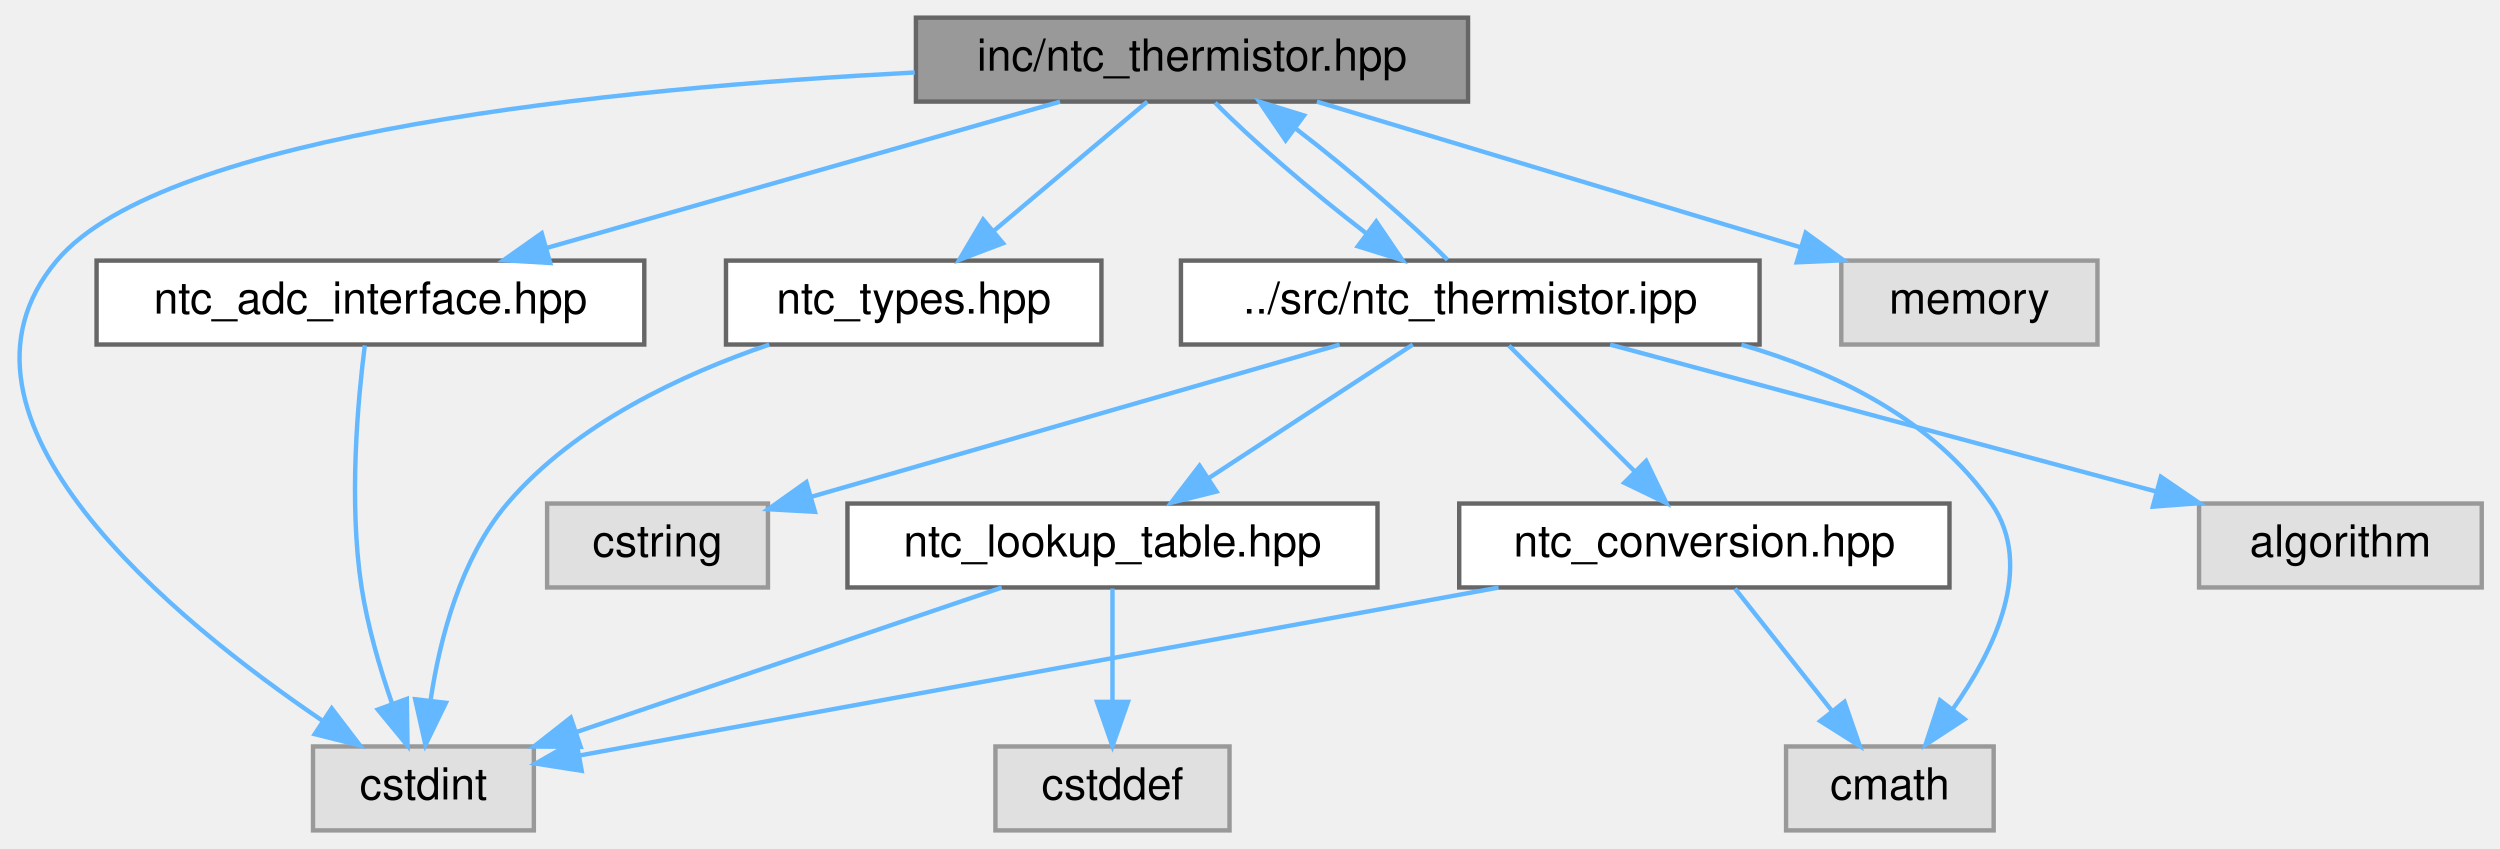
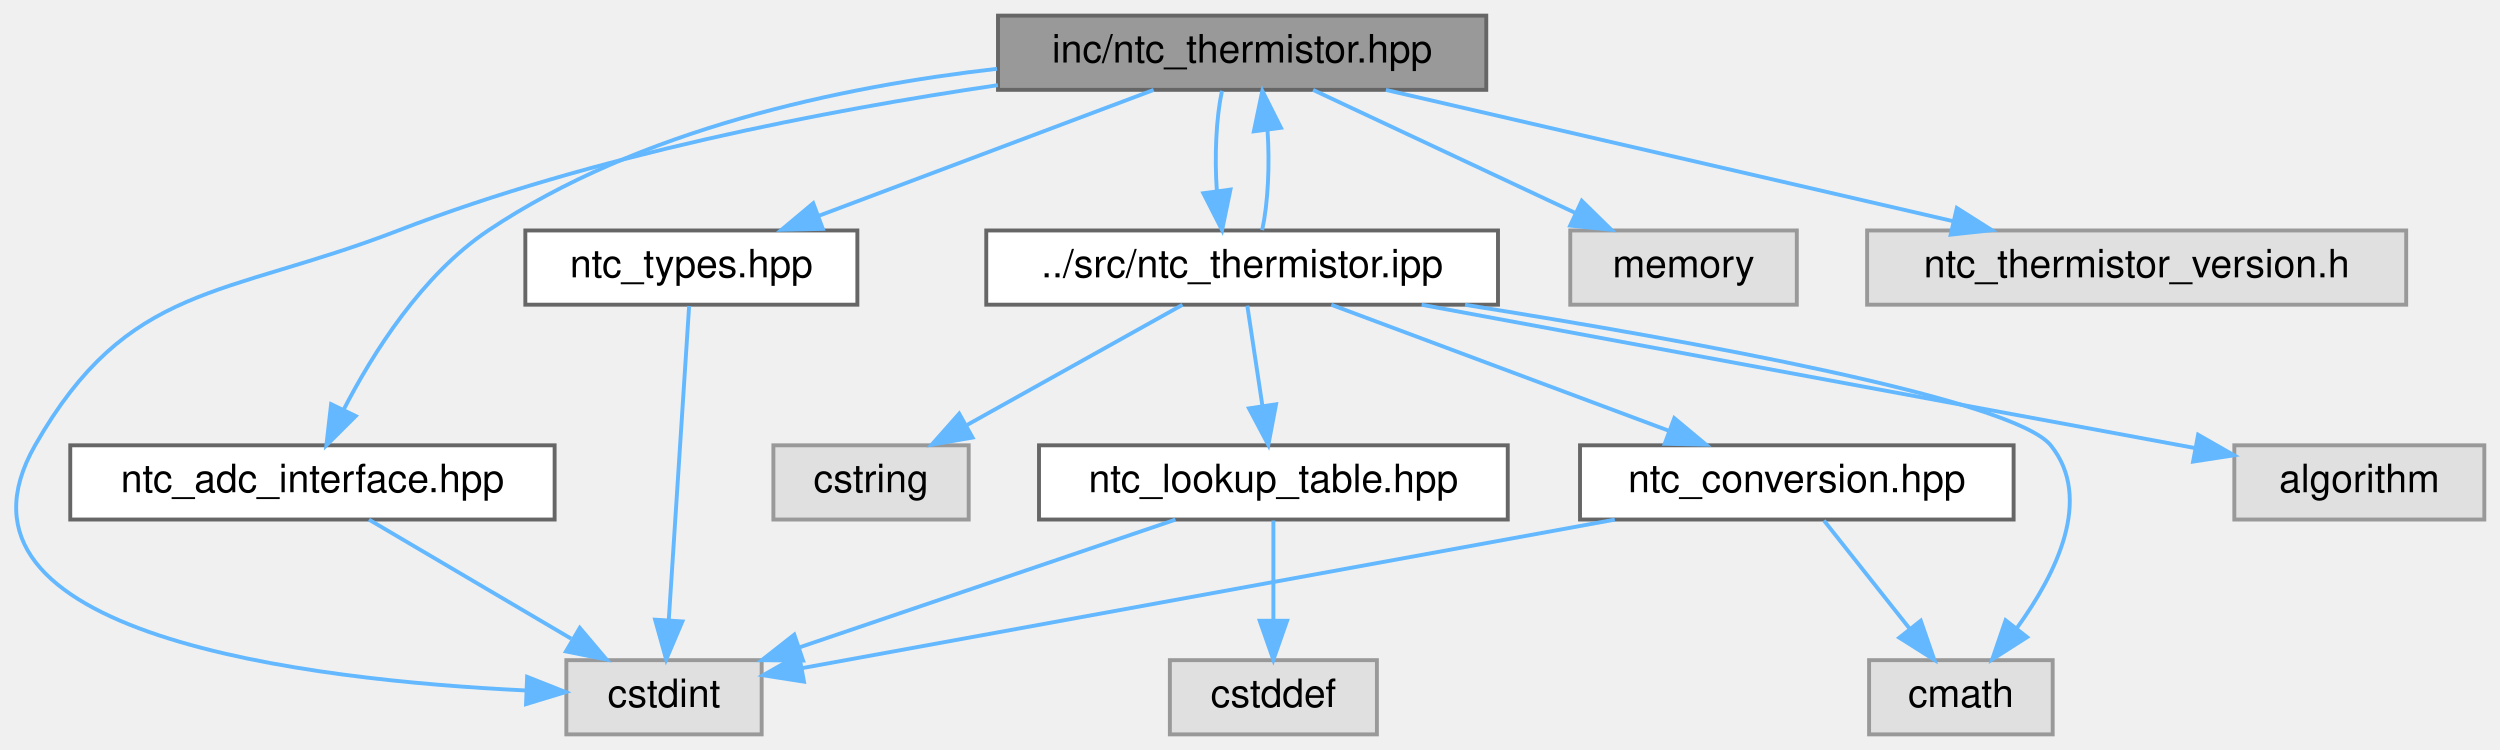
- <svg xmlns="http://www.w3.org/2000/svg" xmlns:xlink="http://www.w3.org/1999/xlink" width="566pt" height="192pt" viewBox="0.00 0.00 565.73 192.00">
+ <svg xmlns="http://www.w3.org/2000/svg" xmlns:xlink="http://www.w3.org/1999/xlink" width="640pt" height="192pt" viewBox="0.00 0.00 639.97 192.00">
  <g id="graph0" class="graph" transform="scale(1 1) rotate(0) translate(4 188)">
    <g id="Node000001" class="node">
      <g id="a_Node000001">
        <a xlink:title="Hardware-agnostic NTC thermistor driver for temperature measurement.">
-           <polygon fill="#999999" stroke="#666666" points="328.23,-184 203.23,-184 203.23,-165 328.23,-165 328.23,-184" />
-           <text text-anchor="middle" x="265.73" y="-172" font-family="Helvetica,sans-Serif" font-size="10.00">inc/ntc_thermistor.hpp</text>
+           <polygon fill="#999999" stroke="#666666" points="376.47,-184 251.47,-184 251.47,-165 376.47,-165 376.47,-184" />
+           <text text-anchor="middle" x="313.97" y="-172" font-family="Helvetica,sans-Serif" font-size="10.00">inc/ntc_thermistor.hpp</text>
        </a>
      </g>
    </g>
    <g id="Node000002" class="node">
      <g id="a_Node000002">
        <a xlink:title=" ">
-           <polygon fill="#e0e0e0" stroke="#999999" points="116.73,-19 66.73,-19 66.73,0 116.73,0 116.73,-19" />
-           <text text-anchor="middle" x="91.73" y="-7" font-family="Helvetica,sans-Serif" font-size="10.00">cstdint</text>
+           <polygon fill="#e0e0e0" stroke="#999999" points="190.97,-19 140.97,-19 140.97,0 190.97,0 190.97,-19" />
+           <text text-anchor="middle" x="165.97" y="-7" font-family="Helvetica,sans-Serif" font-size="10.00">cstdint</text>
        </a>
      </g>
    </g>
    <g id="edge1_Node000001_Node000002" class="edge">
      <g id="a_edge1_Node000001_Node000002">
        <a xlink:title=" ">
-           <path fill="none" stroke="#63b8ff" d="M202.97,-171.59C135.03,-168.05 33.08,-157.93 8.73,-129 -21.11,-93.54 35.18,-47.64 68.95,-24.77" />
-           <polygon fill="#63b8ff" stroke="#63b8ff" points="70.96,-27.63 77.39,-19.21 67.11,-21.79 70.96,-27.63" />
+           <path fill="none" stroke="#63b8ff" d="M251.44,-166.2C207.46,-159.73 147.8,-148.25 97.97,-129 53.18,-111.7 28.77,-115.71 4.97,-74 -22.79,-25.33 75.33,-13.87 130.66,-11.24" />
+           <polygon fill="#63b8ff" stroke="#63b8ff" points="130.93,-14.73 140.78,-10.83 130.65,-7.74 130.93,-14.73" />
        </a>
      </g>
    </g>
    <g id="Node000003" class="node">
      <g id="a_Node000003">
        <a xlink:title=" ">
-           <polygon fill="#e0e0e0" stroke="#999999" points="470.73,-129 412.73,-129 412.73,-110 470.73,-110 470.73,-129" />
-           <text text-anchor="middle" x="441.73" y="-117" font-family="Helvetica,sans-Serif" font-size="10.00">memory</text>
+           <polygon fill="#e0e0e0" stroke="#999999" points="455.97,-129 397.97,-129 397.97,-110 455.97,-110 455.97,-129" />
+           <text text-anchor="middle" x="426.97" y="-117" font-family="Helvetica,sans-Serif" font-size="10.00">memory</text>
        </a>
      </g>
    </g>
    <g id="edge2_Node000001_Node000003" class="edge">
      <g id="a_edge2_Node000001_Node000003">
        <a xlink:title=" ">
-           <path fill="none" stroke="#63b8ff" d="M294.01,-164.98C323.69,-156.05 370.52,-141.94 403.49,-132.02" />
-           <polygon fill="#63b8ff" stroke="#63b8ff" points="404.67,-135.32 413.24,-129.08 402.65,-128.61 404.67,-135.32" />
+           <path fill="none" stroke="#63b8ff" d="M332.13,-164.98C350.23,-156.5 378.26,-143.35 399.16,-133.54" />
+           <polygon fill="#63b8ff" stroke="#63b8ff" points="400.92,-136.59 408.49,-129.17 397.95,-130.25 400.92,-136.59" />
        </a>
      </g>
    </g>
    <g id="Node000004" class="node">
      <g id="a_Node000004">
        <a xlink:href="ntc__adc__interface_8hpp.html" target="_top" xlink:title="CRTP-based template interface for ADC used by NTC thermistor driver.">
-           <polygon fill="white" stroke="#666666" points="141.73,-129 17.73,-129 17.73,-110 141.73,-110 141.73,-129" />
-           <text text-anchor="middle" x="79.73" y="-117" font-family="Helvetica,sans-Serif" font-size="10.00">ntc_adc_interface.hpp</text>
+           <polygon fill="white" stroke="#666666" points="137.97,-74 13.97,-74 13.97,-55 137.97,-55 137.97,-74" />
+           <text text-anchor="middle" x="75.97" y="-62" font-family="Helvetica,sans-Serif" font-size="10.00">ntc_adc_interface.hpp</text>
        </a>
      </g>
    </g>
    <g id="edge3_Node000001_Node000004" class="edge">
      <g id="a_edge3_Node000001_Node000004">
        <a xlink:title=" ">
-           <path fill="none" stroke="#63b8ff" d="M235.85,-164.98C204.35,-156.01 154.57,-141.82 119.71,-131.89" />
-           <polygon fill="#63b8ff" stroke="#63b8ff" points="120.43,-128.46 109.85,-129.08 118.51,-135.19 120.43,-128.46" />
+           <path fill="none" stroke="#63b8ff" d="M251.23,-170.39C211.1,-165.81 159.54,-154.84 120.97,-129 104.01,-117.63 91.39,-97.56 83.9,-83.02" />
+           <polygon fill="#63b8ff" stroke="#63b8ff" points="87.05,-81.49 79.54,-74.01 80.75,-84.53 87.05,-81.49" />
        </a>
      </g>
    </g>
    <g id="Node000005" class="node">
      <g id="a_Node000005">
-         <a xlink:href="ntc__types_8hpp.html" target="_top" xlink:title="Type definitions for NTC thermistor driver.">
-           <polygon fill="white" stroke="#666666" points="245.23,-129 160.23,-129 160.23,-110 245.23,-110 245.23,-129" />
-           <text text-anchor="middle" x="202.73" y="-117" font-family="Helvetica,sans-Serif" font-size="10.00">ntc_types.hpp</text>
+         <a xlink:title=" ">
+           <polygon fill="#e0e0e0" stroke="#999999" points="611.97,-129 473.97,-129 473.97,-110 611.97,-110 611.97,-129" />
+           <text text-anchor="middle" x="542.97" y="-117" font-family="Helvetica,sans-Serif" font-size="10.00">ntc_thermistor_version.h</text>
        </a>
      </g>
    </g>
    <g id="edge5_Node000001_Node000005" class="edge">
      <g id="a_edge5_Node000001_Node000005">
        <a xlink:title=" ">
-           <path fill="none" stroke="#63b8ff" d="M255.61,-164.98C246.3,-157.15 232.27,-145.34 221,-135.86" />
-           <polygon fill="#63b8ff" stroke="#63b8ff" points="222.95,-132.93 213.04,-129.17 218.44,-138.29 222.95,-132.93" />
+           <path fill="none" stroke="#63b8ff" d="M350.77,-164.98C390.21,-155.86 452.95,-141.33 495.95,-131.38" />
+           <polygon fill="#63b8ff" stroke="#63b8ff" points="496.94,-134.75 505.89,-129.08 495.36,-127.93 496.94,-134.75" />
        </a>
      </g>
    </g>
    <g id="Node000006" class="node">
      <g id="a_Node000006">
+         <a xlink:href="ntc__types_8hpp.html" target="_top" xlink:title="Type definitions for NTC thermistor driver.">
+           <polygon fill="white" stroke="#666666" points="215.47,-129 130.47,-129 130.47,-110 215.47,-110 215.47,-129" />
+           <text text-anchor="middle" x="172.97" y="-117" font-family="Helvetica,sans-Serif" font-size="10.00">ntc_types.hpp</text>
+         </a>
+       </g>
+     </g>
+     <g id="edge6_Node000001_Node000006" class="edge">
+       <g id="a_edge6_Node000001_Node000006">
+         <a xlink:title=" ">
+           <path fill="none" stroke="#63b8ff" d="M291.32,-164.98C268.13,-156.27 231.85,-142.63 205.57,-132.75" />
+           <polygon fill="#63b8ff" stroke="#63b8ff" points="206.63,-129.41 196.04,-129.17 204.17,-135.97 206.63,-129.41" />
+         </a>
+       </g>
+     </g>
+     <g id="Node000007" class="node">
+       <g id="a_Node000007">
        <a xlink:href="ntc__thermistor_8ipp.html" target="_top" xlink:title="Hardware-agnostic NTC thermistor driver implementation.">
-           <polygon fill="white" stroke="#666666" points="394.23,-129 263.23,-129 263.23,-110 394.23,-110 394.23,-129" />
-           <text text-anchor="middle" x="328.73" y="-117" font-family="Helvetica,sans-Serif" font-size="10.00">../src/ntc_thermistor.ipp</text>
-         </a>
-       </g>
-     </g>
-     <g id="edge7_Node000001_Node000006" class="edge">
-       <g id="a_edge7_Node000001_Node000006">
-         <a xlink:title=" ">
-           <path fill="none" stroke="#63b8ff" d="M270.97,-164.75C278.79,-156.72 292.79,-144.67 305.18,-135.18" />
-           <polygon fill="#63b8ff" stroke="#63b8ff" points="307.44,-137.85 313.39,-129.09 303.27,-132.23 307.44,-137.85" />
+           <polygon fill="white" stroke="#666666" points="379.47,-129 248.47,-129 248.47,-110 379.47,-110 379.47,-129" />
+           <text text-anchor="middle" x="313.97" y="-117" font-family="Helvetica,sans-Serif" font-size="10.00">../src/ntc_thermistor.ipp</text>
+         </a>
+       </g>
+     </g>
+     <g id="edge8_Node000001_Node000007" class="edge">
+       <g id="a_edge8_Node000001_Node000007">
+         <a xlink:title=" ">
+           <path fill="none" stroke="#63b8ff" d="M308.81,-164.75C307.31,-157.8 306.88,-147.85 307.5,-139.13" />
+           <polygon fill="#63b8ff" stroke="#63b8ff" points="310.98,-139.47 308.84,-129.09 304.04,-138.53 310.98,-139.47" />
        </a>
      </g>
    </g>
    <g id="edge4_Node000004_Node000002" class="edge">
      <g id="a_edge4_Node000004_Node000002">
        <a xlink:title=" ">
-           <path fill="none" stroke="#63b8ff" d="M78.46,-109.81C76.89,-97.52 74.75,-74.41 77.73,-55 79.09,-46.19 81.86,-36.74 84.59,-28.82" />
-           <polygon fill="#63b8ff" stroke="#63b8ff" points="87.97,-29.77 88.13,-19.18 81.4,-27.35 87.97,-29.77" />
-         </a>
-       </g>
-     </g>
-     <g id="edge6_Node000005_Node000002" class="edge">
-       <g id="a_edge6_Node000005_Node000002">
-         <a xlink:title=" ">
-           <path fill="none" stroke="#63b8ff" d="M170.03,-109.99C150.27,-103.27 126.04,-91.96 110.73,-74 100.13,-61.54 95.44,-43.34 93.37,-29.61" />
-           <polygon fill="#63b8ff" stroke="#63b8ff" points="96.81,-28.88 92.18,-19.35 89.86,-29.69 96.81,-28.88" />
-         </a>
-       </g>
-     </g>
-     <g id="edge14_Node000006_Node000001" class="edge">
-       <g id="a_edge14_Node000006_Node000001">
-         <a xlink:title=" ">
-           <path fill="none" stroke="#63b8ff" d="M323.58,-129.17C315.76,-137.21 301.67,-149.34 289.22,-158.88" />
-           <polygon fill="#63b8ff" stroke="#63b8ff" points="286.93,-156.22 280.97,-164.98 291.09,-161.85 286.93,-156.22" />
-         </a>
-       </g>
-     </g>
-     <g id="Node000007" class="node">
-       <g id="a_Node000007">
-         <a xlink:href="ntc__conversion_8hpp.html" target="_top" xlink:title="Mathematical conversion functions for NTC thermistor temperature.">
-           <polygon fill="white" stroke="#666666" points="437.23,-74 326.23,-74 326.23,-55 437.23,-55 437.23,-74" />
-           <text text-anchor="middle" x="381.73" y="-62" font-family="Helvetica,sans-Serif" font-size="10.00">ntc_conversion.hpp</text>
-         </a>
-       </g>
-     </g>
-     <g id="edge8_Node000006_Node000007" class="edge">
-       <g id="a_edge8_Node000006_Node000007">
-         <a xlink:title=" ">
-           <path fill="none" stroke="#63b8ff" d="M337.49,-109.75C345.2,-102.03 356.64,-90.6 365.95,-81.28" />
-           <polygon fill="#63b8ff" stroke="#63b8ff" points="368.55,-83.64 373.15,-74.09 363.6,-78.69 368.55,-83.64" />
+           <path fill="none" stroke="#63b8ff" d="M90.43,-54.98C104.39,-46.77 125.77,-34.18 142.22,-24.49" />
+           <polygon fill="#63b8ff" stroke="#63b8ff" points="144.41,-27.26 151.25,-19.17 140.86,-21.23 144.41,-27.26" />
+         </a>
+       </g>
+     </g>
+     <g id="edge7_Node000006_Node000002" class="edge">
+       <g id="a_edge7_Node000006_Node000002">
+         <a xlink:title=" ">
+           <path fill="none" stroke="#63b8ff" d="M172.4,-109.66C171.27,-92.17 168.72,-52.8 167.19,-29.27" />
+           <polygon fill="#63b8ff" stroke="#63b8ff" points="170.67,-28.91 166.53,-19.16 163.69,-29.36 170.67,-28.91" />
+         </a>
+       </g>
+     </g>
+     <g id="edge15_Node000007_Node000001" class="edge">
+       <g id="a_edge15_Node000007_Node000001">
+         <a xlink:title=" ">
+           <path fill="none" stroke="#63b8ff" d="M319.1,-129.09C320.61,-135.99 321.07,-145.93 320.47,-154.66" />
+           <polygon fill="#63b8ff" stroke="#63b8ff" points="316.97,-154.38 319.14,-164.75 323.91,-155.29 316.97,-154.38" />
        </a>
      </g>
    </g>
    <g id="Node000008" class="node">
      <g id="a_Node000008">
-         <a xlink:title=" ">
-           <polygon fill="#e0e0e0" stroke="#999999" points="447.23,-19 400.23,-19 400.23,0 447.23,0 447.23,-19" />
-           <text text-anchor="middle" x="423.73" y="-7" font-family="Helvetica,sans-Serif" font-size="10.00">cmath</text>
-         </a>
-       </g>
-     </g>
-     <g id="edge16_Node000006_Node000008" class="edge">
-       <g id="a_edge16_Node000006_Node000008">
-         <a xlink:title=" ">
-           <path fill="none" stroke="#63b8ff" d="M390.13,-109.96C411.67,-103.69 433.72,-92.82 446.73,-74 456.58,-59.76 447.42,-40.82 437.9,-27.34" />
-           <polygon fill="#63b8ff" stroke="#63b8ff" points="440.65,-25.18 431.79,-19.38 435.1,-29.44 440.65,-25.18" />
+         <a xlink:href="ntc__conversion_8hpp.html" target="_top" xlink:title="Mathematical conversion functions for NTC thermistor temperature.">
+           <polygon fill="white" stroke="#666666" points="511.47,-74 400.47,-74 400.47,-55 511.47,-55 511.47,-74" />
+           <text text-anchor="middle" x="455.97" y="-62" font-family="Helvetica,sans-Serif" font-size="10.00">ntc_conversion.hpp</text>
+         </a>
+       </g>
+     </g>
+     <g id="edge9_Node000007_Node000008" class="edge">
+       <g id="a_edge9_Node000007_Node000008">
+         <a xlink:title=" ">
+           <path fill="none" stroke="#63b8ff" d="M336.79,-109.98C360.15,-101.27 396.68,-87.63 423.14,-77.75" />
+           <polygon fill="#63b8ff" stroke="#63b8ff" points="424.6,-80.95 432.74,-74.17 422.15,-74.39 424.6,-80.95" />
        </a>
      </g>
    </g>
    <g id="Node000009" class="node">
      <g id="a_Node000009">
+         <a xlink:title=" ">
+           <polygon fill="#e0e0e0" stroke="#999999" points="521.47,-19 474.47,-19 474.47,0 521.47,0 521.47,-19" />
+           <text text-anchor="middle" x="497.97" y="-7" font-family="Helvetica,sans-Serif" font-size="10.00">cmath</text>
+         </a>
+       </g>
+     </g>
+     <g id="edge17_Node000007_Node000009" class="edge">
+       <g id="a_edge17_Node000007_Node000009">
+         <a xlink:title=" ">
+           <path fill="none" stroke="#63b8ff" d="M371.03,-109.97C428.96,-100.73 511.49,-85.74 520.97,-74 531.97,-60.38 522.32,-41.05 512.36,-27.3" />
+           <polygon fill="#63b8ff" stroke="#63b8ff" points="514.92,-24.89 505.99,-19.19 509.42,-29.21 514.92,-24.89" />
+         </a>
+       </g>
+     </g>
+     <g id="Node000010" class="node">
+       <g id="a_Node000010">
        <a xlink:href="ntc__lookup__table_8hpp.html" target="_top" xlink:title="Lookup table implementation for NTC thermistor temperature conversion.">
-           <polygon fill="white" stroke="#666666" points="307.73,-74 187.73,-74 187.73,-55 307.73,-55 307.73,-74" />
-           <text text-anchor="middle" x="247.73" y="-62" font-family="Helvetica,sans-Serif" font-size="10.00">ntc_lookup_table.hpp</text>
-         </a>
-       </g>
-     </g>
-     <g id="edge11_Node000006_Node000009" class="edge">
-       <g id="a_edge11_Node000006_Node000009">
-         <a xlink:title=" ">
-           <path fill="none" stroke="#63b8ff" d="M315.72,-109.98C303.28,-101.84 284.28,-89.41 269.53,-79.76" />
-           <polygon fill="#63b8ff" stroke="#63b8ff" points="271.27,-76.72 260.99,-74.17 267.44,-82.57 271.27,-76.72" />
+           <polygon fill="white" stroke="#666666" points="381.97,-74 261.97,-74 261.97,-55 381.97,-55 381.97,-74" />
+           <text text-anchor="middle" x="321.97" y="-62" font-family="Helvetica,sans-Serif" font-size="10.00">ntc_lookup_table.hpp</text>
+         </a>
+       </g>
+     </g>
+     <g id="edge12_Node000007_Node000010" class="edge">
+       <g id="a_edge12_Node000007_Node000010">
+         <a xlink:title=" ">
+           <path fill="none" stroke="#63b8ff" d="M315.29,-109.75C316.34,-102.8 317.85,-92.85 319.16,-84.13" />
+           <polygon fill="#63b8ff" stroke="#63b8ff" points="322.65,-84.5 320.68,-74.09 315.72,-83.45 322.65,-84.5" />
+         </a>
+       </g>
+     </g>
+     <g id="Node000012" class="node">
+       <g id="a_Node000012">
+         <a xlink:title=" ">
+           <polygon fill="#e0e0e0" stroke="#999999" points="631.97,-74 567.97,-74 567.97,-55 631.97,-55 631.97,-74" />
+           <text text-anchor="middle" x="599.97" y="-62" font-family="Helvetica,sans-Serif" font-size="10.00">algorithm</text>
+         </a>
+       </g>
+     </g>
+     <g id="edge16_Node000007_Node000012" class="edge">
+       <g id="a_edge16_Node000007_Node000012">
+         <a xlink:title=" ">
+           <path fill="none" stroke="#63b8ff" d="M359.92,-109.98C414.55,-99.86 504.94,-83.11 557.84,-73.31" />
+           <polygon fill="#63b8ff" stroke="#63b8ff" points="558.7,-76.71 567.89,-71.45 557.42,-69.83 558.7,-76.71" />
+         </a>
+       </g>
+     </g>
+     <g id="Node000013" class="node">
+       <g id="a_Node000013">
+         <a xlink:title=" ">
+           <polygon fill="#e0e0e0" stroke="#999999" points="243.97,-74 193.97,-74 193.97,-55 243.97,-55 243.97,-74" />
+           <text text-anchor="middle" x="218.97" y="-62" font-family="Helvetica,sans-Serif" font-size="10.00">cstring</text>
+         </a>
+       </g>
+     </g>
+     <g id="edge18_Node000007_Node000013" class="edge">
+       <g id="a_edge18_Node000007_Node000013">
+         <a xlink:title=" ">
+           <path fill="none" stroke="#63b8ff" d="M298.71,-109.98C283.84,-101.69 260.99,-88.94 243.56,-79.22" />
+           <polygon fill="#63b8ff" stroke="#63b8ff" points="244.95,-75.99 234.51,-74.17 241.54,-82.1 244.95,-75.99" />
+         </a>
+       </g>
+     </g>
+     <g id="edge11_Node000008_Node000002" class="edge">
+       <g id="a_edge11_Node000008_Node000002">
+         <a xlink:title=" ">
+           <path fill="none" stroke="#63b8ff" d="M409.38,-54.98C351.41,-44.39 253.71,-26.53 201.46,-16.99" />
+           <polygon fill="#63b8ff" stroke="#63b8ff" points="201.8,-13.49 191.33,-15.13 200.54,-20.38 201.8,-13.49" />
+         </a>
+       </g>
+     </g>
+     <g id="edge10_Node000008_Node000009" class="edge">
+       <g id="a_edge10_Node000008_Node000009">
+         <a xlink:title=" ">
+           <path fill="none" stroke="#63b8ff" d="M462.91,-54.75C468.84,-47.26 477.55,-36.28 484.8,-27.13" />
+           <polygon fill="#63b8ff" stroke="#63b8ff" points="487.7,-29.1 491.17,-19.09 482.21,-24.75 487.7,-29.1" />
+         </a>
+       </g>
+     </g>
+     <g id="edge14_Node000010_Node000002" class="edge">
+       <g id="a_edge14_Node000010_Node000002">
+         <a xlink:title=" ">
+           <path fill="none" stroke="#63b8ff" d="M296.91,-54.98C270.87,-46.14 229.92,-32.23 200.76,-22.32" />
+           <polygon fill="#63b8ff" stroke="#63b8ff" points="201.57,-18.9 190.98,-18.99 199.32,-25.53 201.57,-18.9" />
        </a>
      </g>
    </g>
    <g id="Node000011" class="node">
      <g id="a_Node000011">
        <a xlink:title=" ">
-           <polygon fill="#e0e0e0" stroke="#999999" points="557.73,-74 493.73,-74 493.73,-55 557.73,-55 557.73,-74" />
-           <text text-anchor="middle" x="525.73" y="-62" font-family="Helvetica,sans-Serif" font-size="10.00">algorithm</text>
-         </a>
-       </g>
-     </g>
-     <g id="edge15_Node000006_Node000011" class="edge">
-       <g id="a_edge15_Node000006_Node000011">
-         <a xlink:title=" ">
-           <path fill="none" stroke="#63b8ff" d="M360.39,-109.98C393.89,-100.97 446.93,-86.7 483.87,-76.76" />
-           <polygon fill="#63b8ff" stroke="#63b8ff" points="485.09,-80.06 493.83,-74.08 483.27,-73.3 485.09,-80.06" />
-         </a>
-       </g>
-     </g>
-     <g id="Node000012" class="node">
-       <g id="a_Node000012">
-         <a xlink:title=" ">
-           <polygon fill="#e0e0e0" stroke="#999999" points="169.73,-74 119.73,-74 119.73,-55 169.73,-55 169.73,-74" />
-           <text text-anchor="middle" x="144.73" y="-62" font-family="Helvetica,sans-Serif" font-size="10.00">cstring</text>
-         </a>
-       </g>
-     </g>
-     <g id="edge17_Node000006_Node000012" class="edge">
-       <g id="a_edge17_Node000006_Node000012">
-         <a xlink:title=" ">
-           <path fill="none" stroke="#63b8ff" d="M299.17,-109.98C266.53,-100.58 214.04,-85.46 179.47,-75.51" />
-           <polygon fill="#63b8ff" stroke="#63b8ff" points="180.37,-72.12 169.79,-72.72 178.43,-78.85 180.37,-72.12" />
-         </a>
-       </g>
-     </g>
-     <g id="edge10_Node000007_Node000002" class="edge">
-       <g id="a_edge10_Node000007_Node000002">
-         <a xlink:title=" ">
-           <path fill="none" stroke="#63b8ff" d="M335.14,-54.98C277.17,-44.39 179.47,-26.53 127.22,-16.99" />
-           <polygon fill="#63b8ff" stroke="#63b8ff" points="127.56,-13.49 117.1,-15.13 126.3,-20.38 127.56,-13.49" />
-         </a>
-       </g>
-     </g>
-     <g id="edge9_Node000007_Node000008" class="edge">
-       <g id="a_edge9_Node000007_Node000008">
-         <a xlink:title=" ">
-           <path fill="none" stroke="#63b8ff" d="M388.67,-54.75C394.6,-47.26 403.31,-36.28 410.56,-27.13" />
-           <polygon fill="#63b8ff" stroke="#63b8ff" points="413.46,-29.1 416.93,-19.09 407.97,-24.75 413.46,-29.1" />
-         </a>
-       </g>
-     </g>
-     <g id="edge13_Node000009_Node000002" class="edge">
-       <g id="a_edge13_Node000009_Node000002">
-         <a xlink:title=" ">
-           <path fill="none" stroke="#63b8ff" d="M222.67,-54.98C196.63,-46.14 155.68,-32.23 126.52,-22.32" />
-           <polygon fill="#63b8ff" stroke="#63b8ff" points="127.33,-18.9 116.74,-18.99 125.08,-25.53 127.33,-18.9" />
-         </a>
-       </g>
-     </g>
-     <g id="Node000010" class="node">
-       <g id="a_Node000010">
-         <a xlink:title=" ">
-           <polygon fill="#e0e0e0" stroke="#999999" points="274.23,-19 221.23,-19 221.23,0 274.23,0 274.23,-19" />
-           <text text-anchor="middle" x="247.73" y="-7" font-family="Helvetica,sans-Serif" font-size="10.00">cstddef</text>
-         </a>
-       </g>
-     </g>
-     <g id="edge12_Node000009_Node000010" class="edge">
-       <g id="a_edge12_Node000009_Node000010">
-         <a xlink:title=" ">
-           <path fill="none" stroke="#63b8ff" d="M247.73,-54.75C247.73,-47.8 247.73,-37.85 247.73,-29.13" />
-           <polygon fill="#63b8ff" stroke="#63b8ff" points="251.23,-29.09 247.73,-19.09 244.23,-29.09 251.23,-29.09" />
+           <polygon fill="#e0e0e0" stroke="#999999" points="348.47,-19 295.47,-19 295.47,0 348.47,0 348.47,-19" />
+           <text text-anchor="middle" x="321.97" y="-7" font-family="Helvetica,sans-Serif" font-size="10.00">cstddef</text>
+         </a>
+       </g>
+     </g>
+     <g id="edge13_Node000010_Node000011" class="edge">
+       <g id="a_edge13_Node000010_Node000011">
+         <a xlink:title=" ">
+           <path fill="none" stroke="#63b8ff" d="M321.97,-54.75C321.97,-47.8 321.97,-37.85 321.97,-29.13" />
+           <polygon fill="#63b8ff" stroke="#63b8ff" points="325.47,-29.09 321.97,-19.09 318.47,-29.09 325.47,-29.09" />
        </a>
      </g>
    </g>
  </g>
</svg>
